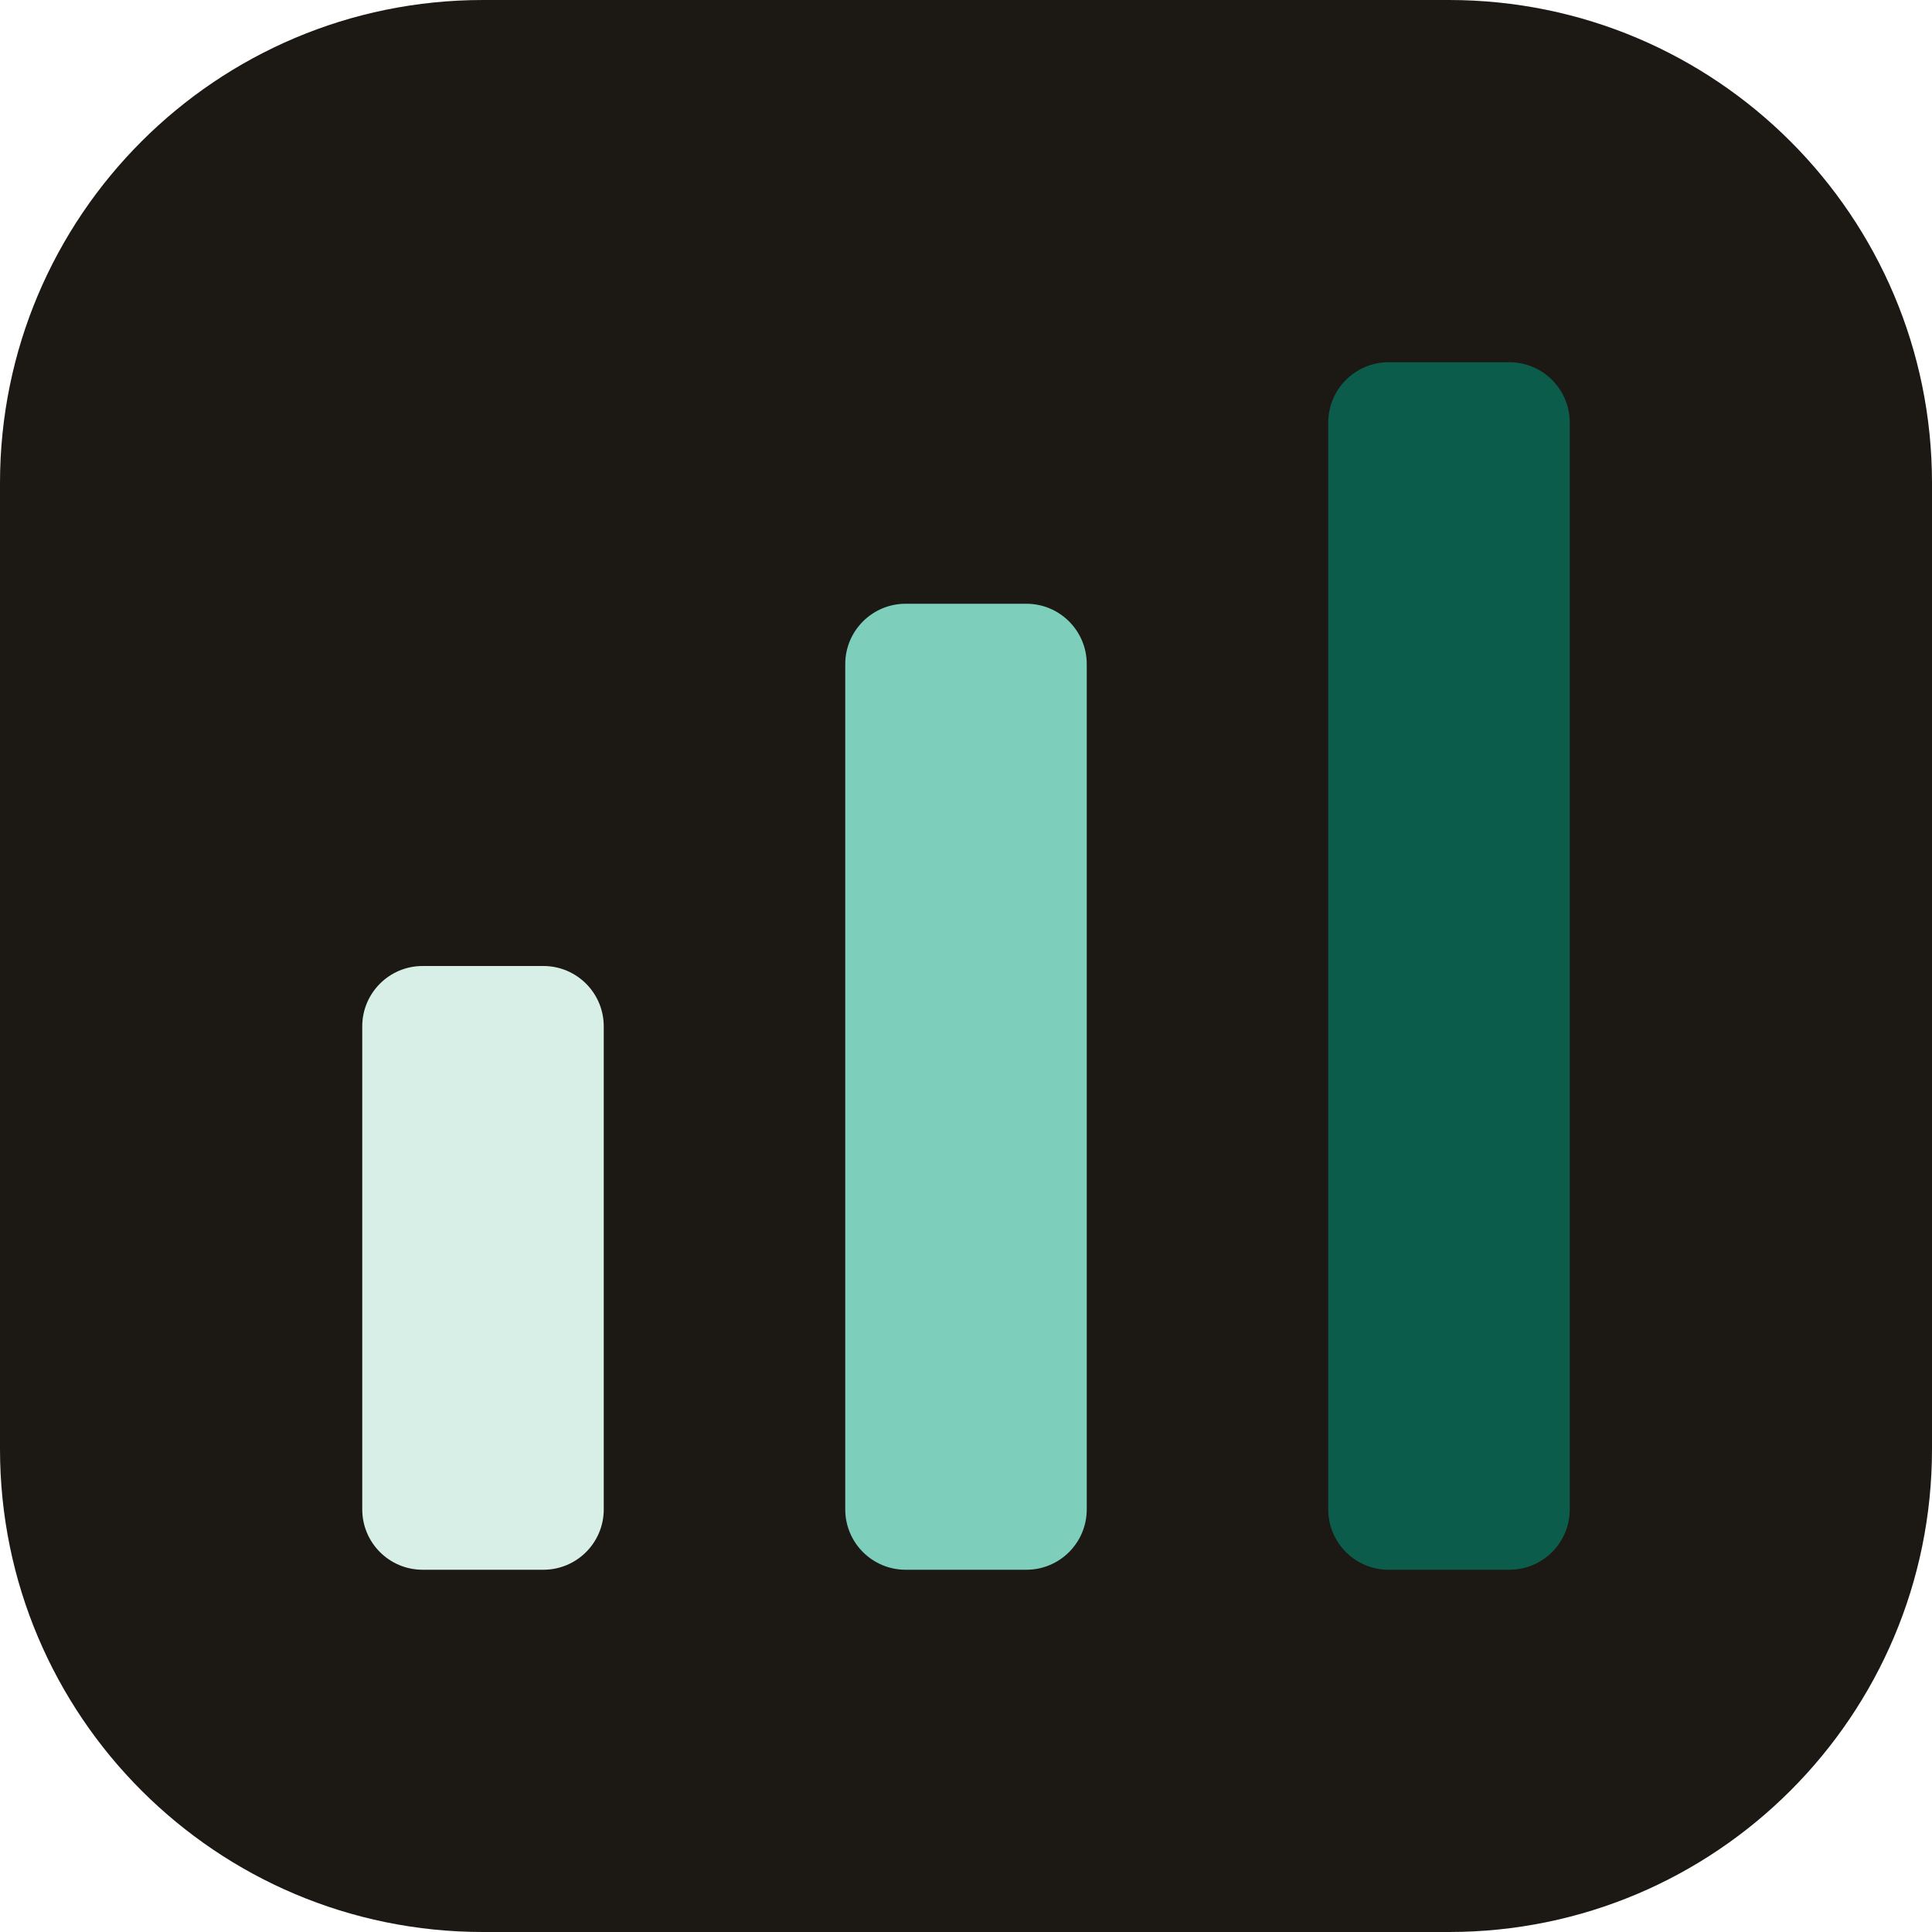
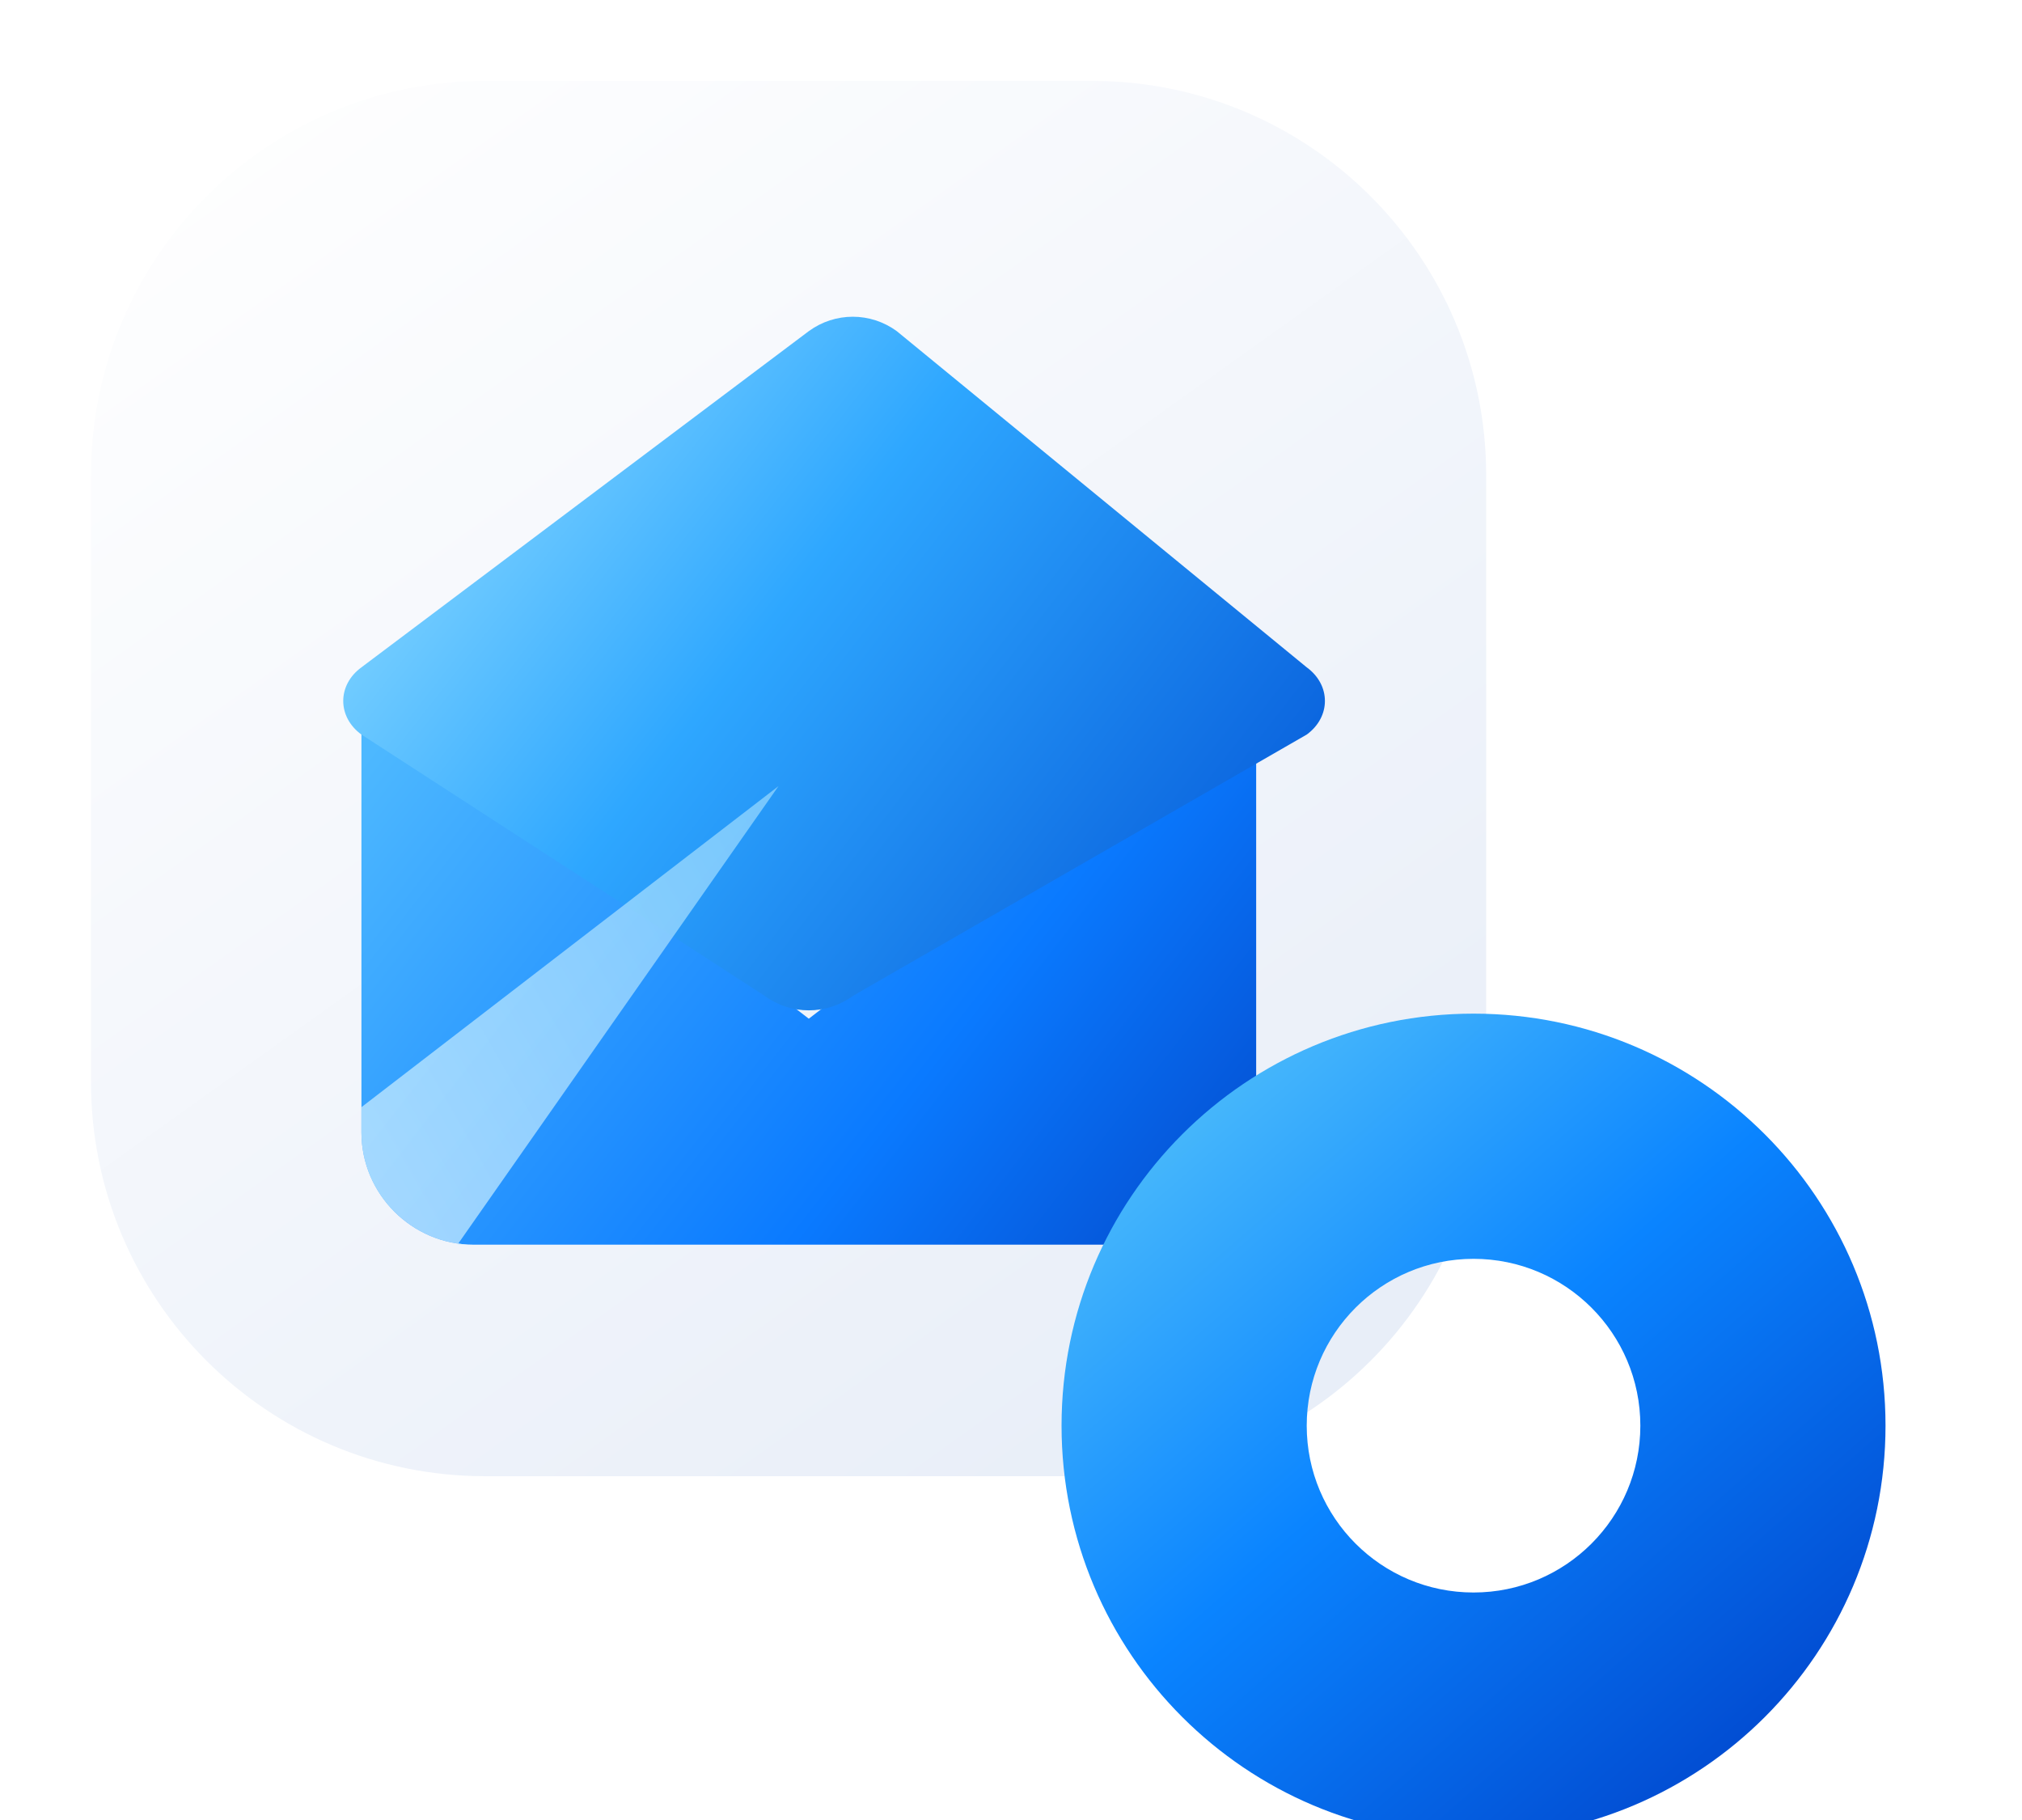
- <svg xmlns="http://www.w3.org/2000/svg" viewBox="0 0 32 32">
-   <rect width="32" height="32" rx="8" fill="#1c1915" />
-   <rect x="6" y="16" width="4" height="10" rx="1" fill="#d7efe6" />
-   <rect x="14" y="10" width="4" height="16" rx="1" fill="#7dcebb" />
-   <rect x="22" y="6" width="4" height="20" rx="1" fill="#0c5c4c" />
+ <svg xmlns="http://www.w3.org/2000/svg" viewBox="0 0 40 36">
+   <defs>
+     <linearGradient id="g" x1="2" y1="2" x2="22" y2="30" gradientUnits="userSpaceOnUse">
+       <stop offset="0%" stop-color="#ffffff" />
+       <stop offset="100%" stop-color="#e8eef8" />
+     </linearGradient>
+     <linearGradient id="f" x1="8" y1="6" x2="26" y2="20" gradientUnits="userSpaceOnUse">
+       <stop offset="0%" stop-color="#9ae2ff" />
+       <stop offset="42%" stop-color="#2ea7ff" />
+       <stop offset="100%" stop-color="#0050d4" />
+     </linearGradient>
+     <linearGradient id="b" x1="8" y1="14" x2="26" y2="28" gradientUnits="userSpaceOnUse">
+       <stop offset="0%" stop-color="#4db8ff" />
+       <stop offset="55%" stop-color="#0a7aff" />
+       <stop offset="100%" stop-color="#0037b8" />
+     </linearGradient>
+     <linearGradient id="o" x1="6" y1="22" x2="20" y2="14" gradientUnits="userSpaceOnUse">
+       <stop offset="0%" stop-color="#d7f2ff" />
+       <stop offset="100%" stop-color="#7ecfff" />
+     </linearGradient>
+     <linearGradient id="d" x1="22" y1="20" x2="36" y2="36" gradientUnits="userSpaceOnUse">
+       <stop offset="0%" stop-color="#5ac8fa" />
+       <stop offset="48%" stop-color="#0a84ff" />
+       <stop offset="100%" stop-color="#0040c8" />
+     </linearGradient>
+   </defs>
+   <rect x="1.8" y="1.6" width="27.6" height="27.6" rx="7.8" fill="url(#g)" />
+   <path fill="url(#b)" d="M7.15 13.35 16 20.15 24.85 13.35v9.05c0 1.22-1 2.22-2.22 2.22H9.37c-1.22 0-2.22-1-2.22-2.22Z" />
+   <path fill="url(#f)" d="M7.15 13.2 16 6.55c.52-.38 1.22-.38 1.74 0l8.11 6.65c.48.35.48.98 0 1.33L16.87 19.7c-.52.38-1.22.38-1.74 0L7.15 14.53c-.48-.35-.48-.98 0-1.33Z" />
+   <path fill="url(#o)" fill-opacity=".7" d="M7.15 21.9 15.4 15.55 9.05 24.62H9.37c-1.22 0-2.22-1-2.22-2.22Z" />
+   <path fill="url(#d)" fill-rule="evenodd" d="M29.15 20.05a8.15 8.15 0 1 1 0 16.3 8.15 8.15 0 0 1 0-16.3Zm0 4.85a3.3 3.3 0 1 0 0 6.6 3.3 3.3 0 0 0 0-6.6Z" />
</svg>
